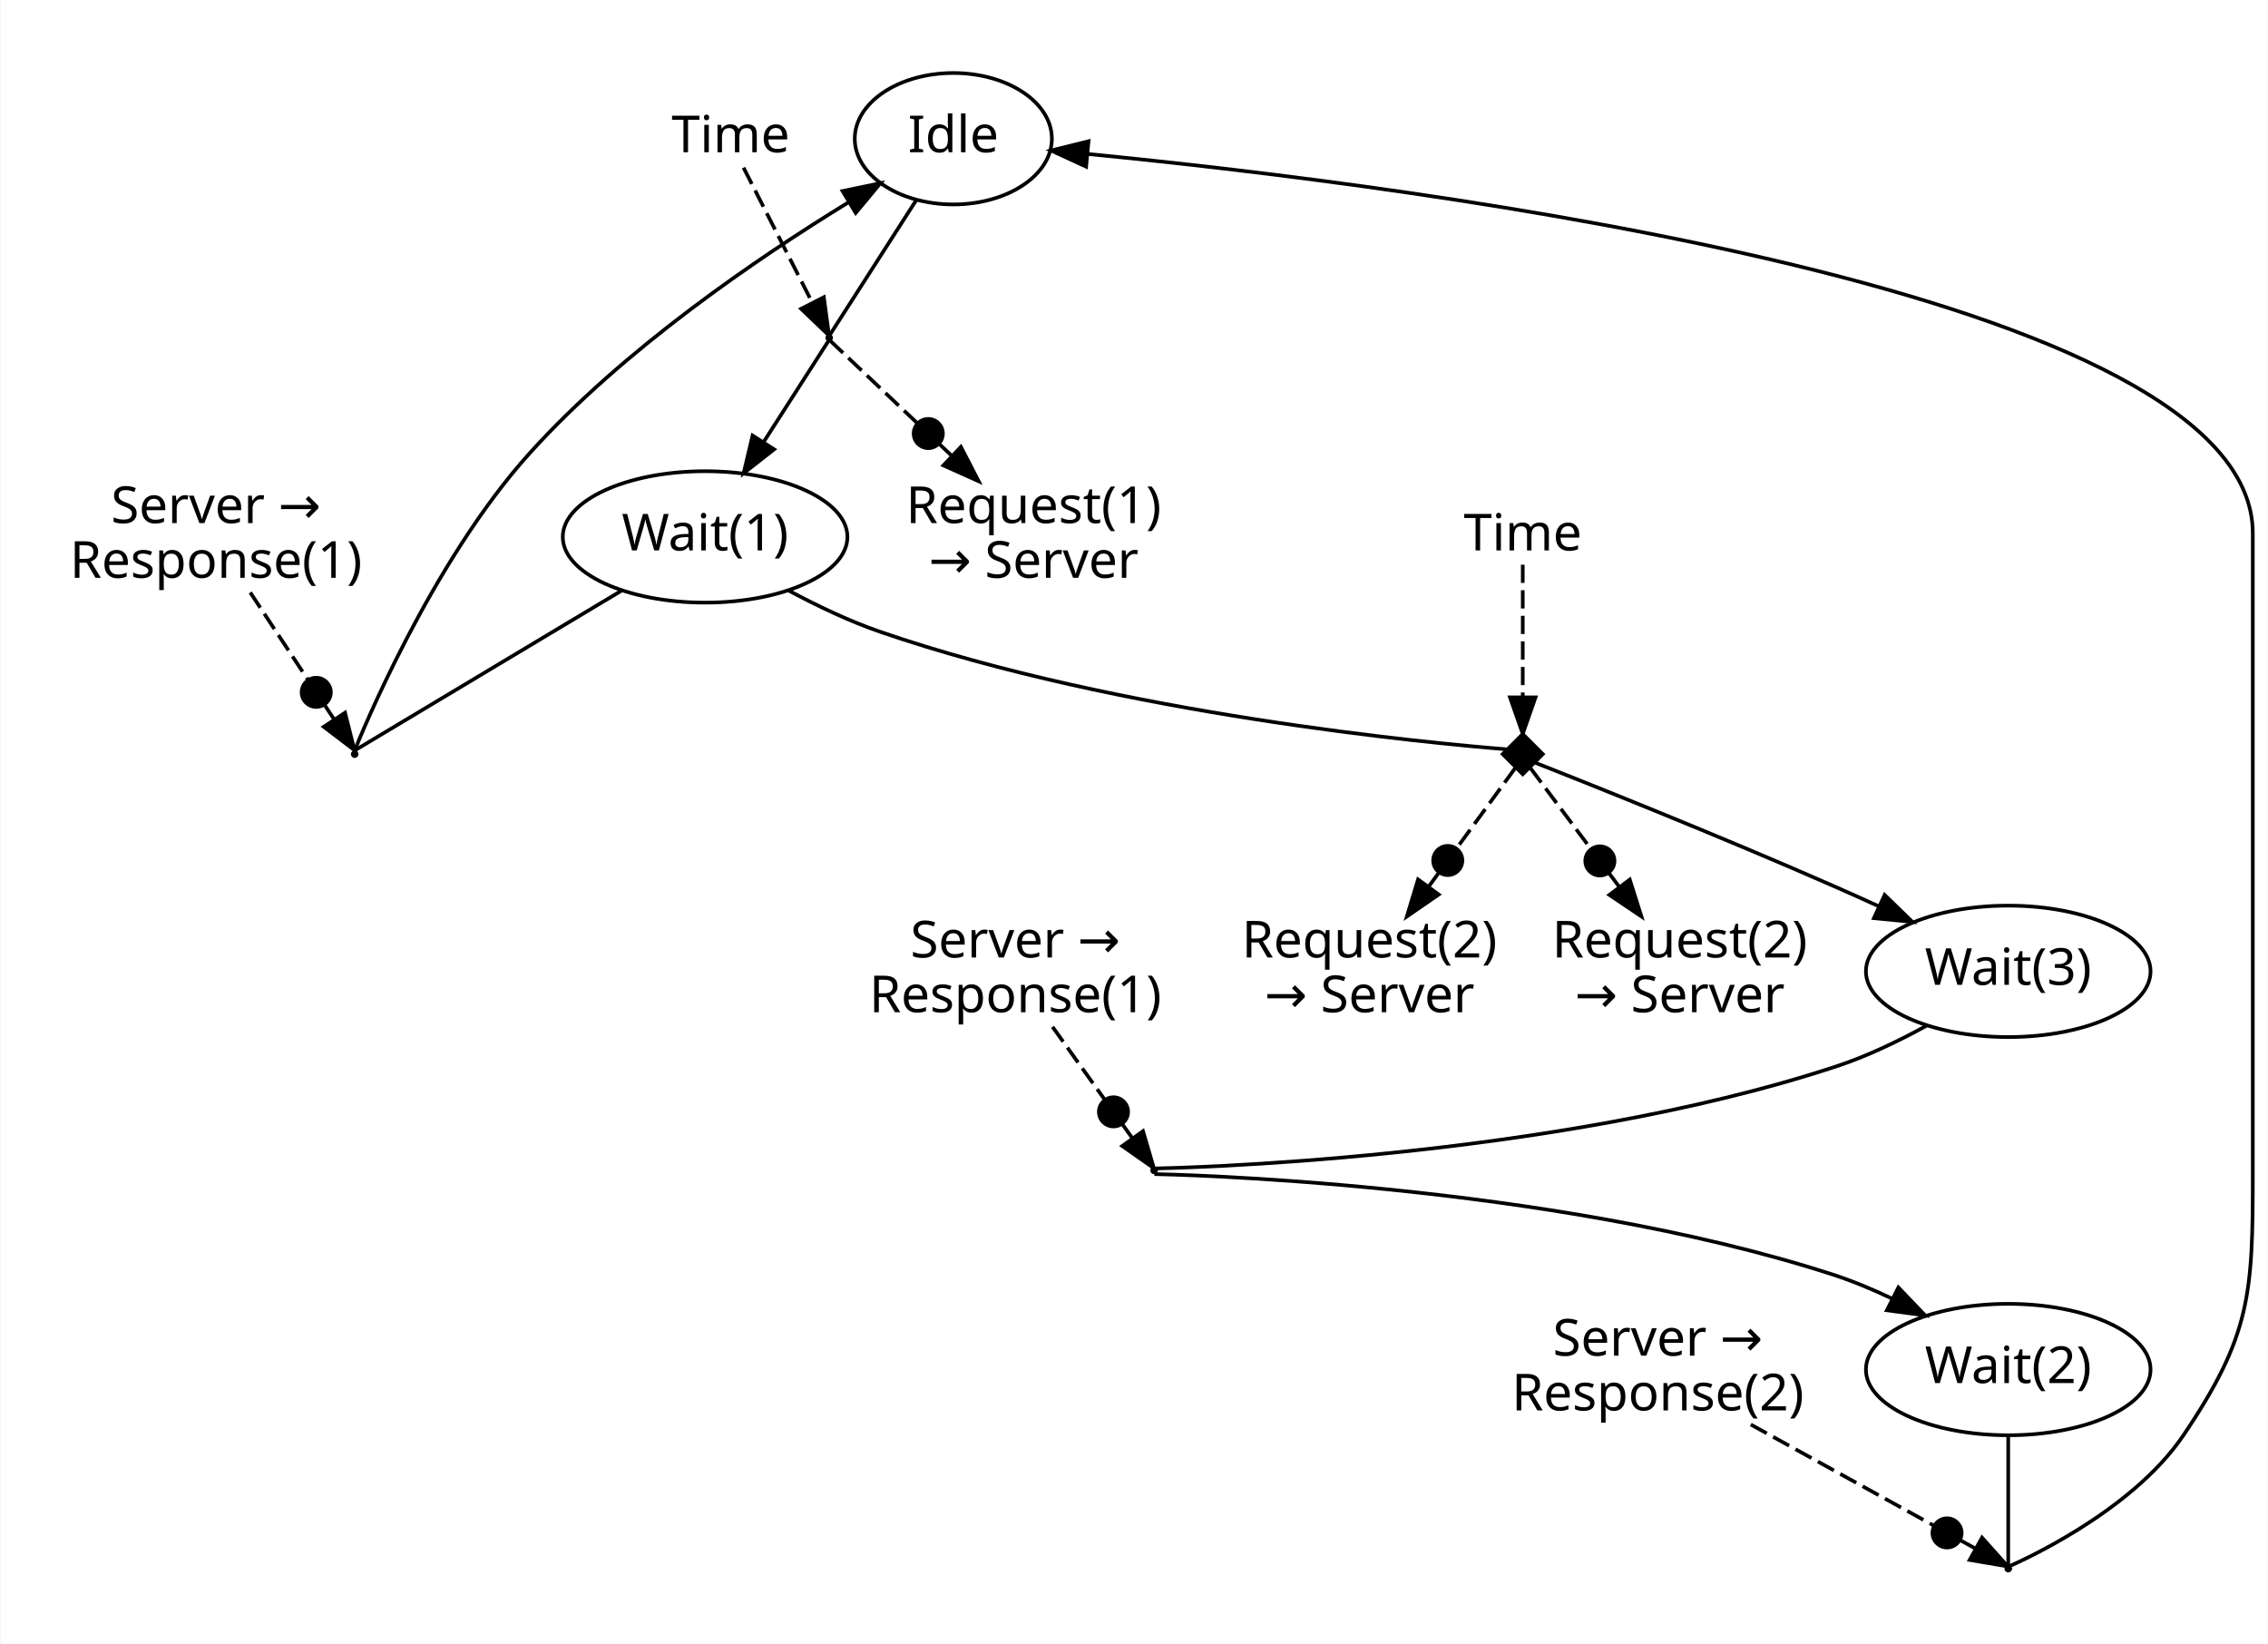
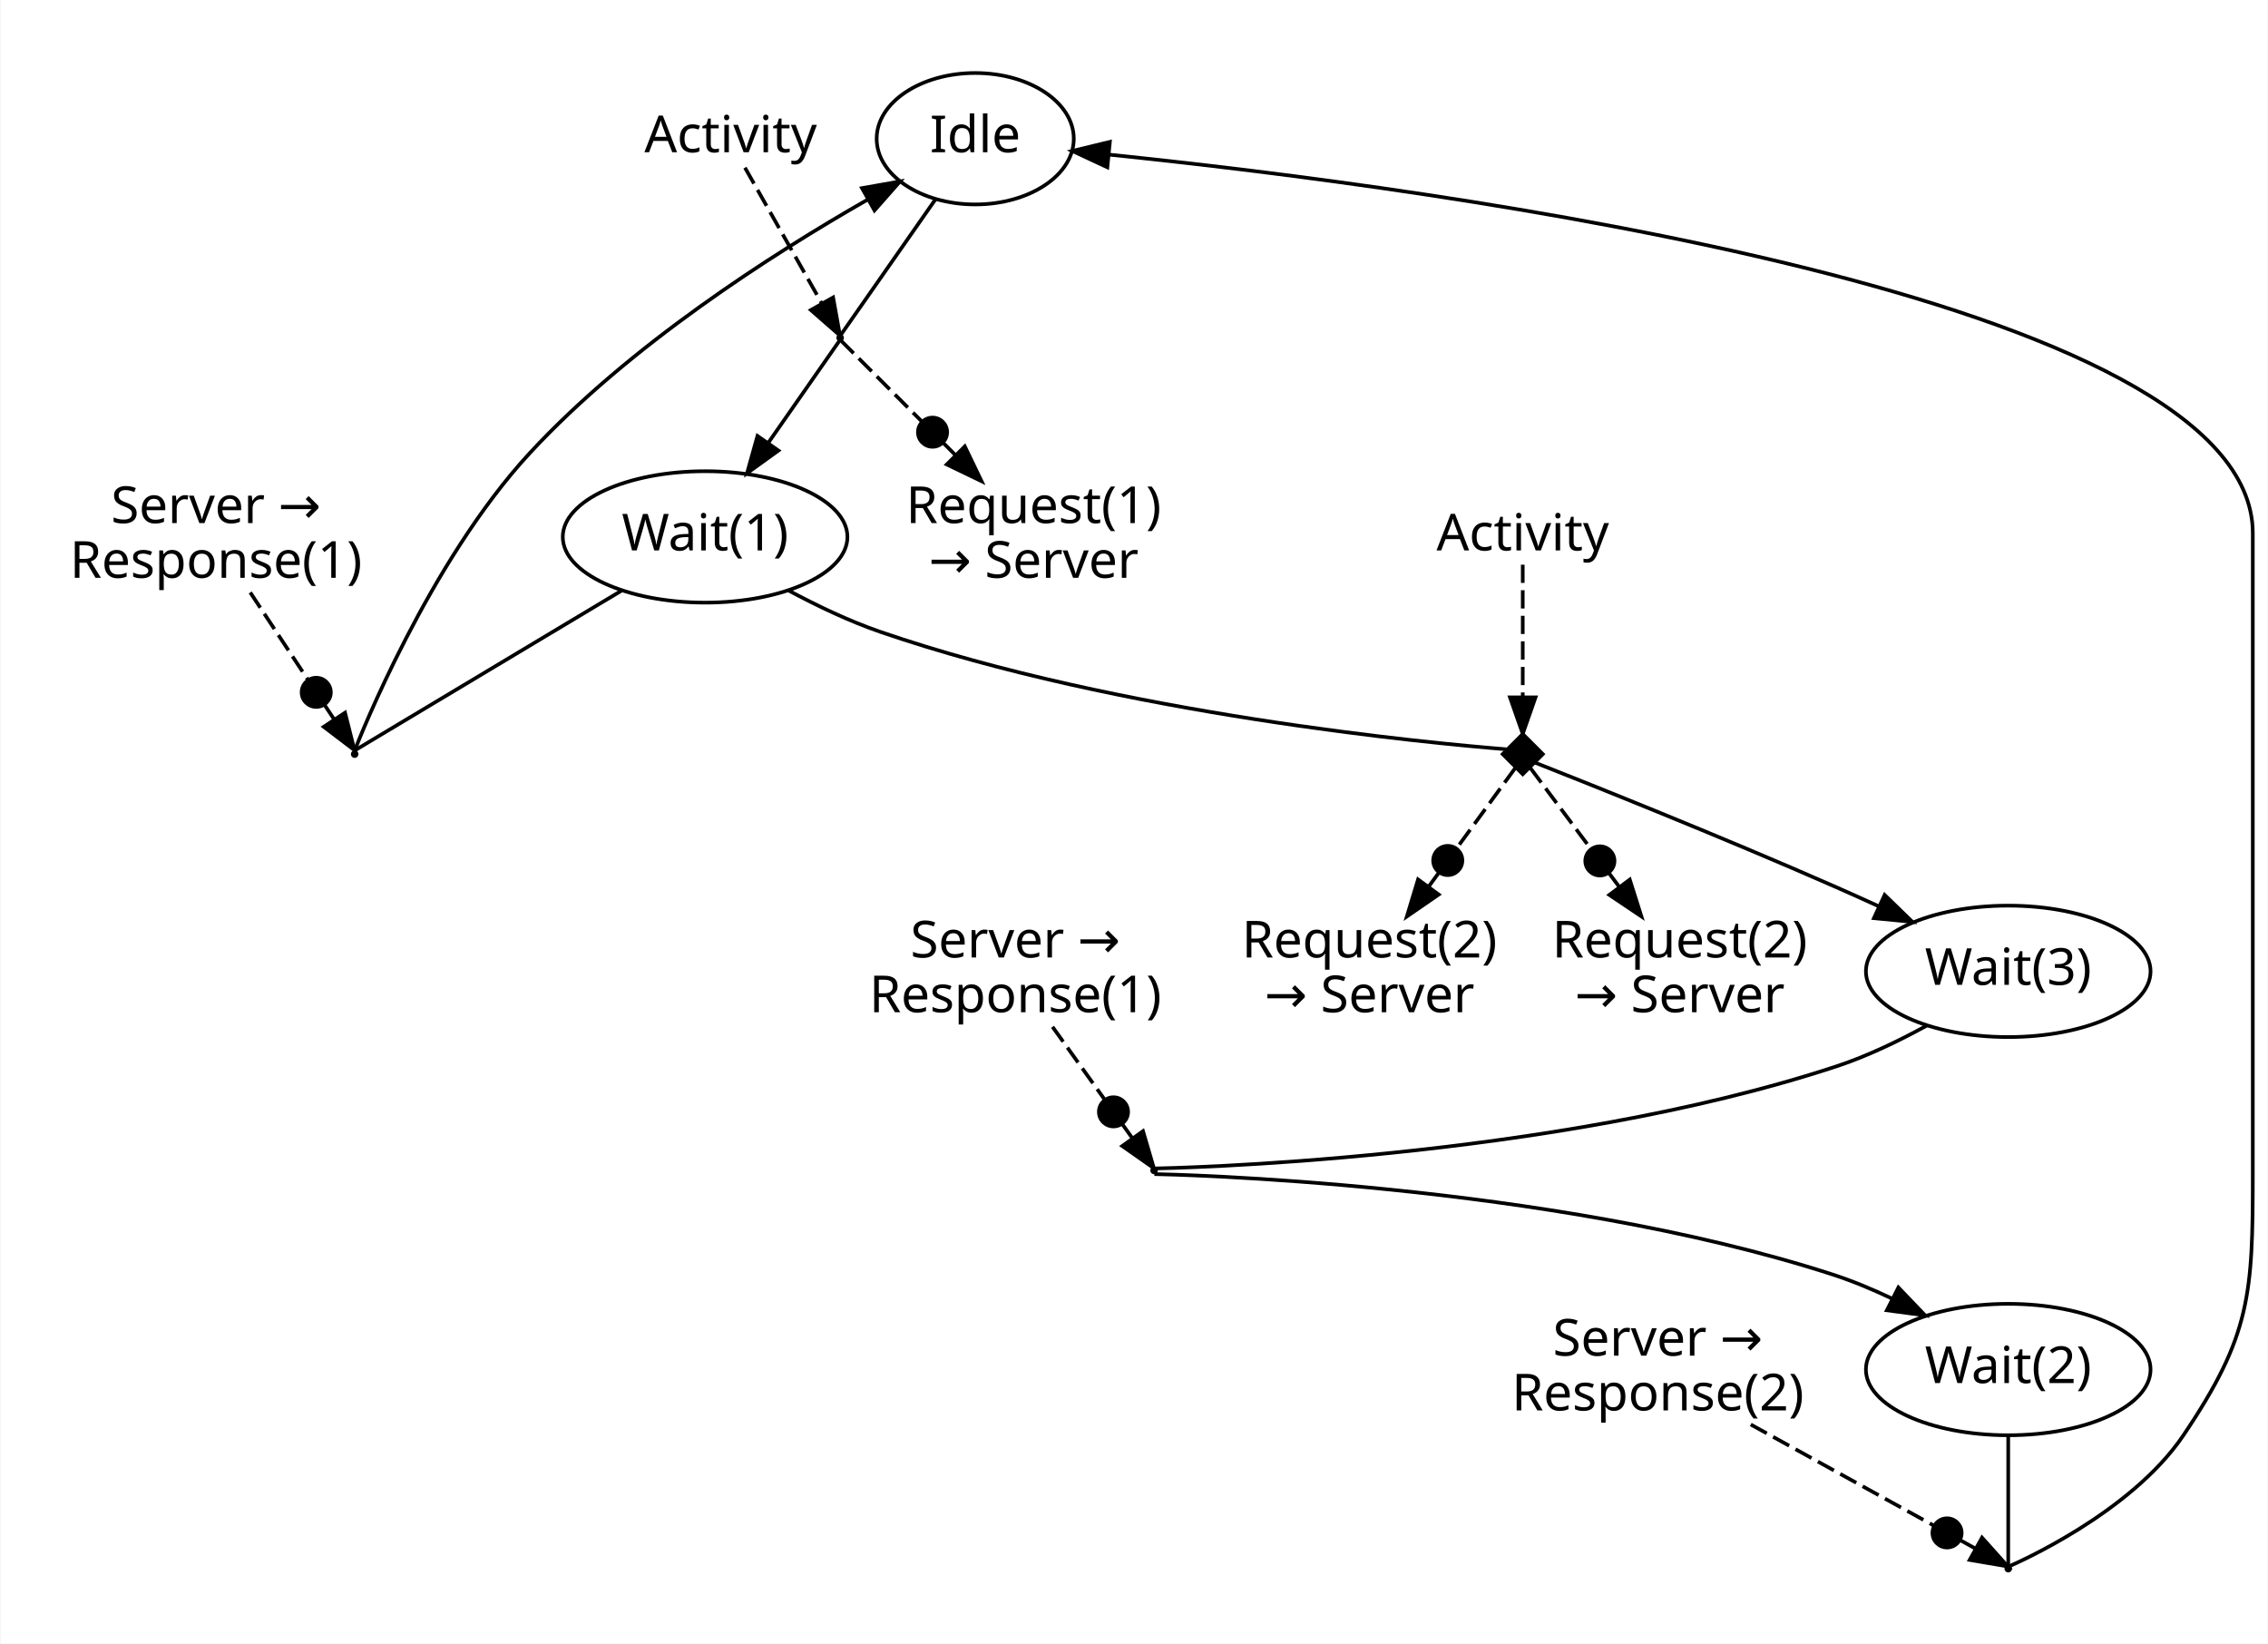
<svg xmlns="http://www.w3.org/2000/svg" width="621pt" height="450pt" viewBox="0.00 0.00 621.00 450.24">
  <g id="graph0" class="graph" transform="scale(1 1) rotate(0) translate(4 446.24)">
    <polygon fill="white" stroke="transparent" points="-4,4 -4,-446.24 617,-446.24 617,4 -4,4" />
    <g id="clust1" class="cluster">
      <polygon fill="none" stroke="white" points="142,-273.16 142,-434.24 321,-434.24 321,-273.16 142,-273.16" />
    </g>
    <g id="clust2" class="cluster">
      <polygon fill="none" stroke="white" points="8,-231.12 8,-322.16 102,-322.16 102,-231.12 8,-231.12" />
    </g>
    <g id="clust3" class="cluster">
      <polygon fill="none" stroke="white" points="329,-154.16 329,-314.66 593,-314.66 593,-154.16 329,-154.16" />
    </g>
    <g id="clust5" class="cluster">
      <polygon fill="none" stroke="white" points="403,-8 403,-97.08 593,-97.08 593,-8 403,-8" />
    </g>
    <g id="clust4" class="cluster">
      <polygon fill="none" stroke="white" points="227,-117.08 227,-203.16 321,-203.16 321,-117.08 227,-117.08" />
    </g>
    <g id="node1" class="node">
-       <ellipse fill="none" stroke="black" cx="257" cy="-408.24" rx="27" ry="18" />
-       <text text-anchor="middle" x="257" y="-404.54" font-family="sans-serif" font-size="14.00">Idle</text>
+       <ellipse fill="none" stroke="black" cx="263" cy="-408.24" rx="27" ry="18" />
+       <text text-anchor="middle" x="263" y="-404.54" font-family="sans-serif" font-size="14.00">Idle</text>
    </g>
    <g id="node3" class="node">
-       <ellipse fill="black" stroke="black" cx="223" cy="-353.7" rx="0.54" ry="0.54" />
+       <ellipse fill="black" stroke="black" cx="226" cy="-353.7" rx="0.54" ry="0.54" />
    </g>
    <g id="edge1" class="edge">
-       <path fill="none" stroke="black" d="M246.8,-391.34C237.1,-376.21 223.86,-355.58 223.04,-354.3" />
+       <path fill="none" stroke="black" d="M252.1,-391.62C241.53,-376.48 226.94,-355.59 226.04,-354.3" />
    </g>
    <g id="node2" class="node">
      <ellipse fill="none" stroke="black" cx="189" cy="-299.16" rx="38.99" ry="18" />
      <text text-anchor="middle" x="189" y="-295.46" font-family="sans-serif" font-size="14.00">Wait(1)</text>
    </g>
    <g id="node6" class="node">
      <ellipse fill="black" stroke="black" cx="93" cy="-239.66" rx="0.54" ry="0.54" />
    </g>
    <g id="edge5" class="edge">
      <path fill="none" stroke="black" d="M166.25,-284.53C138.75,-268.06 95.79,-242.33 93.13,-240.74" />
    </g>
    <g id="node9" class="node">
      <polygon fill="black" stroke="black" points="413,-245.16 407.5,-239.66 413,-234.16 418.5,-239.66 413,-245.16" />
    </g>
    <g id="edge8" class="edge">
      <path fill="none" stroke="black" d="M211.82,-284.51C219.59,-280.34 228.47,-276.09 237,-273.16 302.81,-250.51 388.2,-242.62 408.52,-240.99" />
    </g>
    <g id="edge2" class="edge">
-       <path fill="none" stroke="black" d="M222.9,-353.01C221.9,-351.45 213.38,-338.16 205.13,-325.31" />
-       <polygon fill="black" stroke="black" points="207.91,-323.15 199.56,-316.62 202.01,-326.93 207.91,-323.15" />
+       <path fill="none" stroke="black" d="M225.89,-353.01C224.8,-351.43 215.35,-337.91 206.3,-324.93" />
+       <polygon fill="black" stroke="black" points="209.09,-322.82 200.49,-316.62 203.35,-326.82 209.09,-322.82" />
    </g>
    <g id="node5" class="node">
      <text text-anchor="middle" x="279" y="-302.96" font-family="sans-serif" font-size="14.00">Request(1)</text>
      <text text-anchor="middle" x="279" y="-287.96" font-family="sans-serif" font-size="14.00">→ Server</text>
    </g>
    <g id="edge4" class="edge">
-       <path fill="none" stroke="black" stroke-dasharray="5,2" d="M223.16,-353.01C224.59,-351.65 235.37,-341.45 247.09,-330.36" />
-       <polygon fill="black" stroke="black" points="259.08,-323.83 263.94,-314.42 254.27,-318.75 259.08,-323.83" />
-       <polyline fill="none" stroke="black" points="256.67,-321.29 253.04,-324.73 " />
-       <ellipse fill="black" stroke="black" cx="250.14" cy="-327.48" rx="4" ry="4" />
+       <path fill="none" stroke="black" stroke-dasharray="5,2" d="M226.15,-353.01C227.49,-351.67 237.48,-341.68 248.41,-330.75" />
+       <polygon fill="black" stroke="black" points="260.15,-323.96 264.74,-314.42 255.2,-319.01 260.15,-323.96" />
+       <polyline fill="none" stroke="black" points="257.67,-321.49 254.14,-325.02 " />
+       <ellipse fill="black" stroke="black" cx="251.31" cy="-327.85" rx="4" ry="4" />
    </g>
    <g id="node4" class="node">
-       <text text-anchor="middle" x="196" y="-404.54" font-family="sans-serif" font-size="14.00">Time</text>
+       <text text-anchor="middle" x="196" y="-404.54" font-family="sans-serif" font-size="14.00">Activity</text>
    </g>
    <g id="edge3" class="edge">
-       <path fill="none" stroke="black" stroke-dasharray="5,2" d="M199.53,-400.31C204.35,-390.85 213,-373.88 218.34,-363.38" />
-       <polygon fill="black" stroke="black" points="221.53,-364.83 222.95,-354.33 215.3,-361.65 221.53,-364.83" />
+       <path fill="none" stroke="black" stroke-dasharray="5,2" d="M199.92,-400.31C205.28,-390.85 214.89,-373.88 220.83,-363.38" />
+       <polygon fill="black" stroke="black" points="224.07,-364.76 225.95,-354.33 217.98,-361.31 224.07,-364.76" />
    </g>
    <g id="edge6" class="edge">
-       <path fill="none" stroke="black" d="M93.06,-240.81C94.25,-243.79 113.69,-291.95 141,-322.16 166.66,-350.54 203.15,-375.42 228.31,-390.83" />
-       <polygon fill="black" stroke="black" points="226.66,-393.91 237.03,-396.06 230.26,-387.91 226.66,-393.91" />
+       <path fill="none" stroke="black" d="M93.06,-240.81C94.22,-243.81 113.33,-292.28 141,-322.16 168.15,-351.48 207.06,-376.44 233.59,-391.6" />
+       <polygon fill="black" stroke="black" points="231.98,-394.71 242.41,-396.55 235.4,-388.6 231.98,-394.71" />
    </g>
    <g id="node7" class="node">
      <text text-anchor="middle" x="55" y="-302.96" font-family="sans-serif" font-size="14.00">Server →</text>
      <text text-anchor="middle" x="55" y="-287.96" font-family="sans-serif" font-size="14.00">Response(1)</text>
    </g>
    <g id="edge7" class="edge">
      <path fill="none" stroke="black" stroke-dasharray="5,2" d="M64.39,-283.95C69.16,-276.73 75.03,-267.85 80.2,-260.02" />
      <polygon fill="black" stroke="black" points="90.36,-251.01 92.95,-240.74 84.52,-247.15 90.36,-251.01" />
      <polyline fill="none" stroke="black" points="87.44,-249.08 84.68,-253.25 " />
      <ellipse fill="black" stroke="black" cx="82.47" cy="-256.59" rx="4" ry="4" />
    </g>
    <g id="node8" class="node">
      <ellipse fill="none" stroke="black" cx="546" cy="-180.16" rx="38.99" ry="18" />
      <text text-anchor="middle" x="546" y="-176.46" font-family="sans-serif" font-size="14.00">Wait(3)</text>
    </g>
    <g id="node14" class="node">
      <ellipse fill="black" stroke="black" cx="312" cy="-125.62" rx="0.54" ry="0.54" />
    </g>
    <g id="edge13" class="edge">
      <path fill="none" stroke="black" d="M523.74,-165.33C516.14,-161.15 507.43,-156.94 499,-154.16 420.44,-128.24 315.34,-126.22 312.08,-126.16" />
    </g>
    <g id="edge9" class="edge">
      <path fill="none" stroke="black" d="M416.3,-237.36C427.8,-232.83 467.07,-217.22 499,-203.16 502.7,-201.53 506.54,-199.8 510.37,-198.05" />
      <polygon fill="black" stroke="black" points="512.14,-201.09 519.75,-193.71 509.2,-194.73 512.14,-201.09" />
    </g>
    <g id="node11" class="node">
      <text text-anchor="middle" x="371" y="-183.96" font-family="sans-serif" font-size="14.00">Request(2)</text>
      <text text-anchor="middle" x="371" y="-168.96" font-family="sans-serif" font-size="14.00">→ Server</text>
    </g>
    <g id="edge11" class="edge">
      <path fill="none" stroke="black" stroke-dasharray="5,2" d="M410.97,-235.89C407.88,-231.65 401.64,-223.11 394.99,-214.01" />
      <polygon fill="black" stroke="black" points="389.97,-201.2 381.25,-195.19 384.32,-205.33 389.97,-201.2" />
      <polyline fill="none" stroke="black" points="387.15,-203.27 390.1,-207.3 " />
      <ellipse fill="black" stroke="black" cx="392.46" cy="-210.53" rx="4" ry="4" />
    </g>
    <g id="node12" class="node">
      <text text-anchor="middle" x="456" y="-183.96" font-family="sans-serif" font-size="14.00">Request(2)</text>
      <text text-anchor="middle" x="456" y="-168.96" font-family="sans-serif" font-size="14.00">→ Server</text>
    </g>
    <g id="edge12" class="edge">
      <path fill="none" stroke="black" stroke-dasharray="5,2" d="M415.07,-235.89C418.28,-231.6 424.8,-222.88 431.71,-213.64" />
      <polygon fill="black" stroke="black" points="442.32,-205.3 445.51,-195.19 436.72,-201.1 442.32,-205.3" />
      <polyline fill="none" stroke="black" points="439.52,-203.2 436.52,-207.2 " />
      <ellipse fill="black" stroke="black" cx="434.13" cy="-210.41" rx="4" ry="4" />
    </g>
    <g id="node10" class="node">
-       <text text-anchor="middle" x="413" y="-295.46" font-family="sans-serif" font-size="14.00">Time</text>
+       <text text-anchor="middle" x="413" y="-295.46" font-family="sans-serif" font-size="14.00">Activity</text>
    </g>
    <g id="edge10" class="edge">
      <path fill="none" stroke="black" stroke-dasharray="5,2" d="M413,-291.56C413,-282.81 413,-267.09 413,-255.43" />
      <polygon fill="black" stroke="black" points="416.5,-255.21 413,-245.21 409.5,-255.21 416.5,-255.21" />
    </g>
    <g id="node13" class="node">
      <ellipse fill="none" stroke="black" cx="546" cy="-71.08" rx="38.99" ry="18" />
      <text text-anchor="middle" x="546" y="-67.38" font-family="sans-serif" font-size="14.00">Wait(2)</text>
    </g>
    <g id="node16" class="node">
      <ellipse fill="black" stroke="black" cx="546" cy="-16.54" rx="0.54" ry="0.54" />
    </g>
    <g id="edge16" class="edge">
      <path fill="none" stroke="black" d="M546,-53.02C546,-38.01 546,-18.35 546,-17.14" />
    </g>
    <g id="edge14" class="edge">
      <path fill="none" stroke="black" d="M312.08,-124.62C315.32,-124.56 419.75,-122.46 498,-97.08 503.36,-95.34 508.85,-93.04 514.1,-90.55" />
      <polygon fill="black" stroke="black" points="515.91,-93.56 523.24,-85.91 512.74,-87.31 515.91,-93.56" />
    </g>
    <g id="node15" class="node">
      <text text-anchor="middle" x="274" y="-183.96" font-family="sans-serif" font-size="14.00">Server →</text>
      <text text-anchor="middle" x="274" y="-168.96" font-family="sans-serif" font-size="14.00">Response(1)</text>
    </g>
    <g id="edge15" class="edge">
      <path fill="none" stroke="black" stroke-dasharray="5,2" d="M284.18,-164.96C288.53,-158.9 293.66,-151.74 298.33,-145.22" />
      <polygon fill="black" stroke="black" points="308.97,-136.39 311.95,-126.23 303.28,-132.31 308.97,-136.39" />
      <polyline fill="none" stroke="black" points="306.13,-134.35 303.21,-138.42 " />
      <ellipse fill="black" stroke="black" cx="300.88" cy="-141.67" rx="4" ry="4" />
    </g>
    <g id="edge17" class="edge">
-       <path fill="none" stroke="black" d="M546.1,-17.12C548.05,-17.96 579.55,-31.66 594,-53.08 612.4,-80.35 613,-91.72 613,-124.62 613,-300.16 613,-300.16 613,-300.16 613,-366.28 384.96,-395.15 293.91,-404.05" />
-       <polygon fill="black" stroke="black" points="293.38,-400.58 283.76,-405.01 294.04,-407.55 293.38,-400.58" />
+       <path fill="none" stroke="black" d="M546.1,-17.12C548.05,-17.96 579.55,-31.66 594,-53.08 612.4,-80.35 613,-91.72 613,-124.62 613,-300.16 613,-300.16 613,-300.16 613,-365.18 389.33,-394.67 299.6,-403.89" />
+       <polygon fill="black" stroke="black" points="299.2,-400.41 289.59,-404.89 299.89,-407.38 299.2,-400.41" />
    </g>
    <g id="node17" class="node">
      <text text-anchor="middle" x="450" y="-74.88" font-family="sans-serif" font-size="14.00">Server →</text>
      <text text-anchor="middle" x="450" y="-59.88" font-family="sans-serif" font-size="14.00">Response(2)</text>
    </g>
    <g id="edge18" class="edge">
      <path fill="none" stroke="black" stroke-dasharray="5,2" d="M475.47,-56.02C491.19,-47.34 511.07,-36.37 525.71,-28.28" />
      <polygon fill="black" stroke="black" points="538.82,-25.04 545.88,-17.15 535.43,-18.92 538.82,-25.04" />
      <polyline fill="none" stroke="black" points="537.12,-21.98 532.75,-24.4 " />
      <ellipse fill="black" stroke="black" cx="529.24" cy="-26.33" rx="4" ry="4" />
    </g>
  </g>
</svg>
